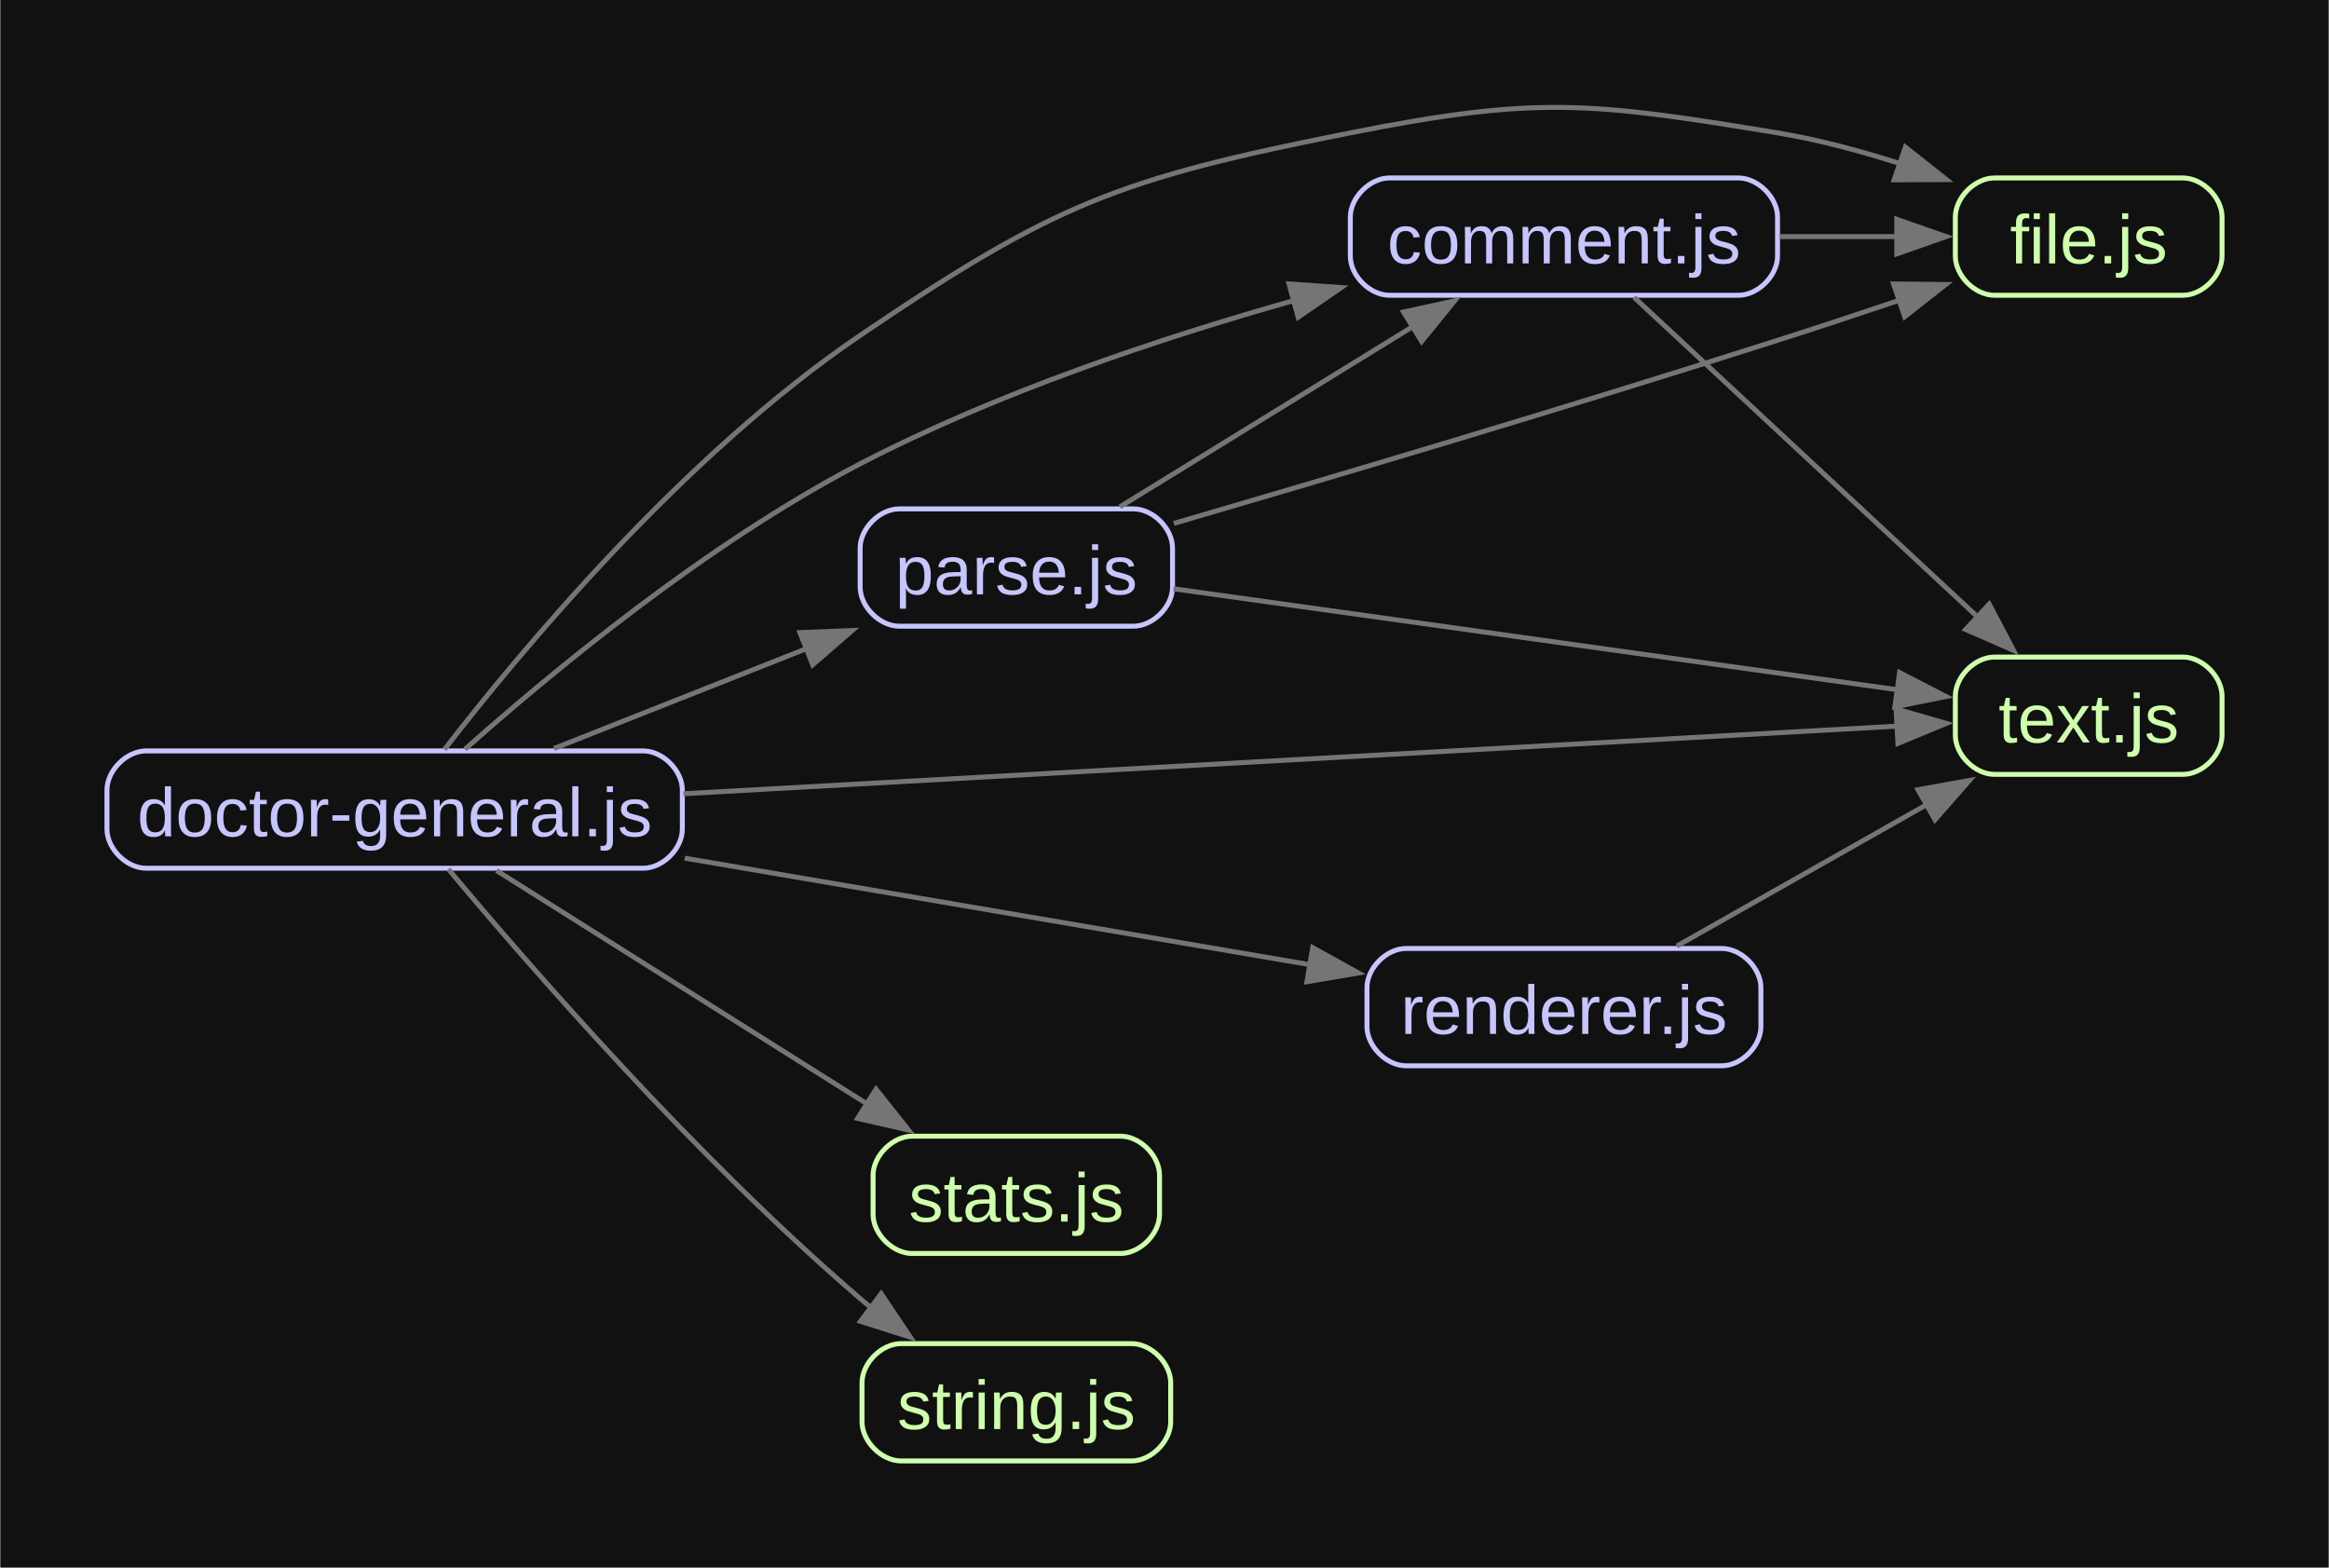
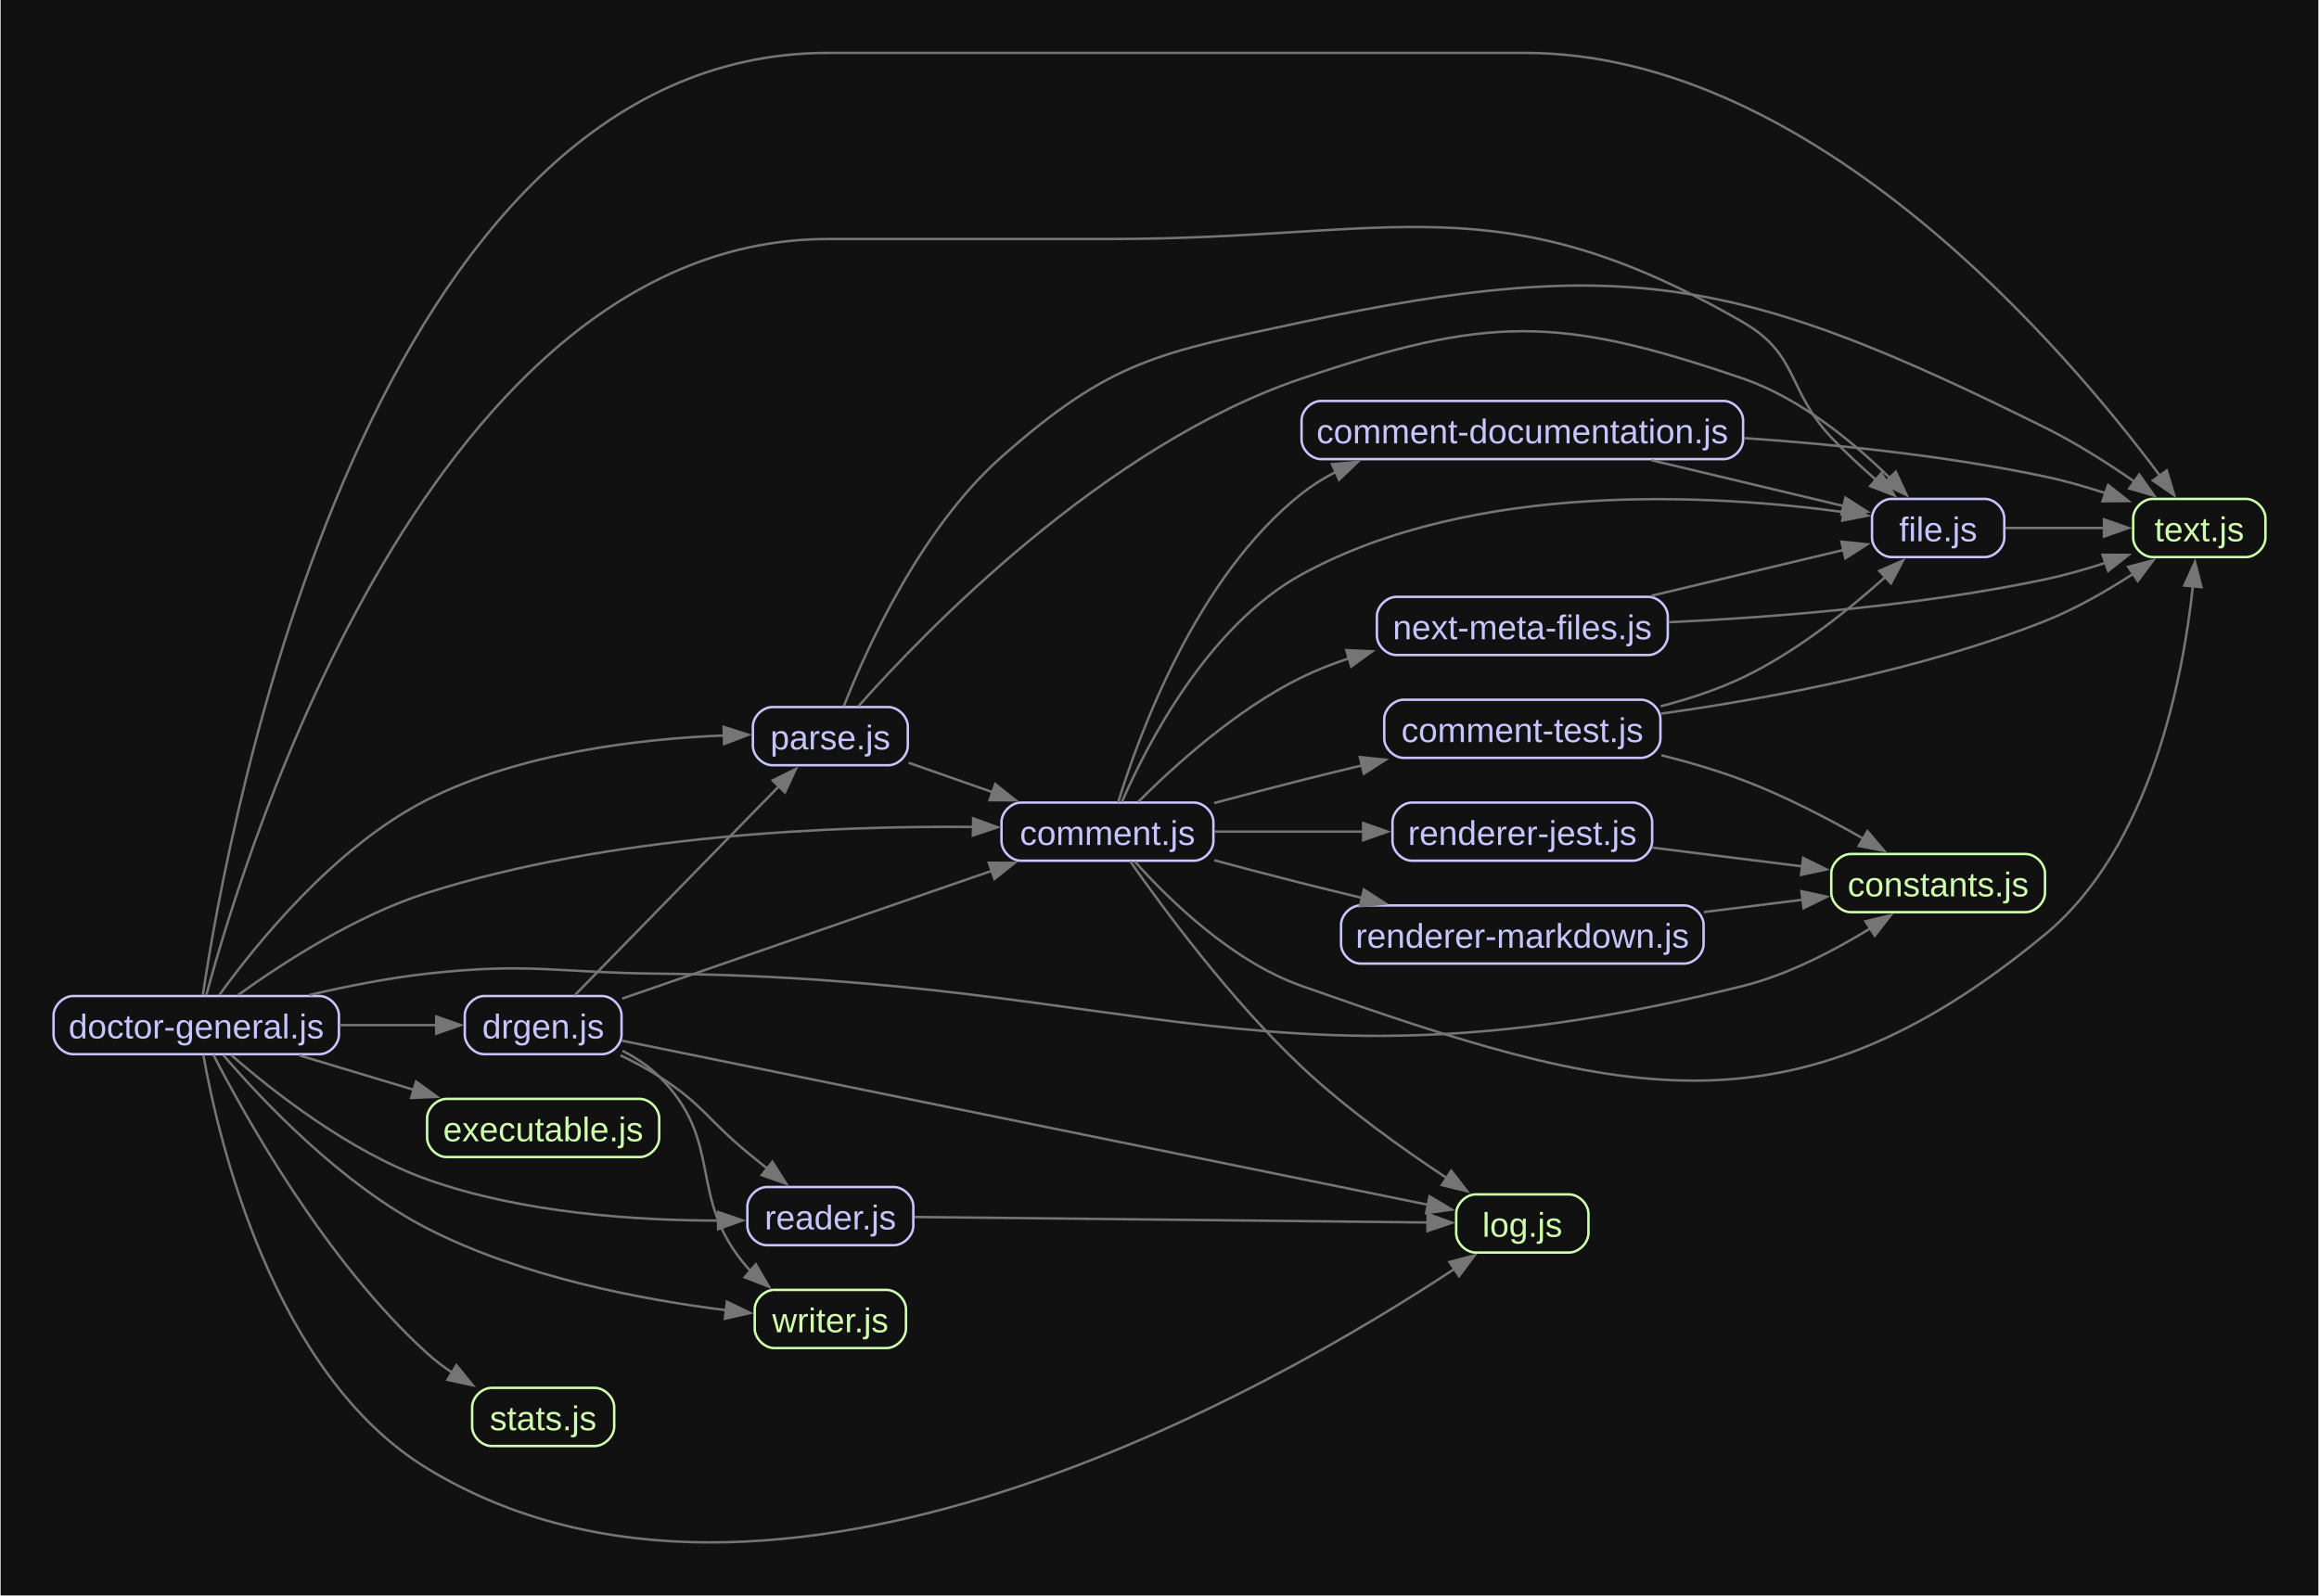
- <svg xmlns="http://www.w3.org/2000/svg" width="471pt" height="317pt" viewBox="0.00 0.00 471.45 317.38">
-   <g id="graph0" class="graph" transform="scale(1 1) rotate(0) translate(21.6 295.78)">
-     <polygon fill="#111111" stroke="none" points="-21.6,21.6 -21.6,-295.78 449.85,-295.78 449.85,21.6 -21.6,21.6" />
+ <svg xmlns="http://www.w3.org/2000/svg" width="946pt" height="651pt" viewBox="0.00 0.00 946.20 651.50">
+   <g id="graph0" class="graph" transform="scale(1 1) rotate(0) translate(21.6 629.9)">
+     <polygon fill="#111111" stroke="none" points="-21.6,21.6 -21.6,-629.9 924.6,-629.9 924.6,21.6 -21.6,21.6" />
    <g id="node1" class="node">
-       <path fill="none" stroke="#c6c5fe" d="M330.33,-259.75C330.33,-259.75 259.67,-259.75 259.67,-259.75 255.71,-259.75 251.75,-255.79 251.75,-251.83 251.75,-251.83 251.75,-243.92 251.75,-243.92 251.75,-239.96 255.71,-236 259.67,-236 259.67,-236 330.33,-236 330.33,-236 334.29,-236 338.25,-239.96 338.25,-243.92 338.25,-243.92 338.25,-251.83 338.25,-251.83 338.25,-255.79 334.29,-259.75 330.33,-259.75" />
-       <text text-anchor="middle" x="295" y="-242.45" font-family="Arial" font-size="14.00" fill="#c6c5fe">comment.js</text>
+       <path fill="none" stroke="#c6c5fe" d="M681.83,-466.17C681.83,-466.17 517.42,-466.17 517.42,-466.17 513.46,-466.17 509.5,-462.21 509.5,-458.26 509.5,-458.26 509.5,-450.34 509.5,-450.34 509.5,-446.38 513.46,-442.42 517.42,-442.42 517.42,-442.42 681.83,-442.42 681.83,-442.42 685.79,-442.42 689.75,-446.38 689.75,-450.34 689.75,-450.34 689.75,-458.26 689.75,-458.26 689.75,-462.21 685.79,-466.17 681.83,-466.17" />
+       <text text-anchor="middle" x="599.62" y="-448.87" font-family="Arial" font-size="14.00" fill="#c6c5fe">comment-documentation.js</text>
    </g>
    <g id="node2" class="node">
-       <path fill="none" stroke="#cfffac" d="M420.33,-259.75C420.33,-259.75 382.17,-259.75 382.17,-259.75 378.21,-259.75 374.25,-255.79 374.25,-251.83 374.25,-251.83 374.25,-243.92 374.25,-243.92 374.25,-239.96 378.21,-236 382.17,-236 382.17,-236 420.33,-236 420.33,-236 424.29,-236 428.25,-239.96 428.25,-243.92 428.25,-243.92 428.25,-251.83 428.25,-251.83 428.25,-255.79 424.29,-259.75 420.33,-259.75" />
-       <text text-anchor="middle" x="401.25" y="-242.45" font-family="Arial" font-size="14.00" fill="#cfffac">file.js</text>
+       <path fill="none" stroke="#c6c5fe" d="M788.46,-426.17C788.46,-426.17 750.29,-426.17 750.29,-426.17 746.33,-426.17 742.38,-422.21 742.38,-418.26 742.38,-418.26 742.38,-410.34 742.38,-410.34 742.38,-406.38 746.33,-402.42 750.29,-402.42 750.29,-402.42 788.46,-402.42 788.46,-402.42 792.42,-402.42 796.38,-406.38 796.38,-410.34 796.38,-410.34 796.38,-418.26 796.38,-418.26 796.38,-422.21 792.42,-426.17 788.46,-426.17" />
+       <text text-anchor="middle" x="769.38" y="-408.87" font-family="Arial" font-size="14.00" fill="#c6c5fe">file.js</text>
    </g>
    <g id="edge1" class="edge">
-       <path fill="none" stroke="#757575" d="M338.7,-247.88C346.62,-247.88 354.84,-247.88 362.59,-247.88" />
-       <polygon fill="#757575" stroke="#757575" points="362.39,-251.38 372.39,-247.88 362.39,-244.38 362.39,-251.38" />
+       <path fill="none" stroke="#757575" d="M652.32,-441.97C677.69,-435.92 707.68,-428.77 730.82,-423.25" />
+       <polygon fill="#757575" stroke="#757575" points="731.52,-426.68 740.44,-420.96 729.9,-419.88 731.52,-426.68" />
    </g>
    <g id="node3" class="node">
-       <path fill="none" stroke="#cfffac" d="M420.33,-162.75C420.33,-162.75 382.17,-162.75 382.17,-162.75 378.21,-162.75 374.25,-158.79 374.25,-154.83 374.25,-154.83 374.25,-146.92 374.25,-146.92 374.25,-142.96 378.21,-139 382.17,-139 382.17,-139 420.33,-139 420.33,-139 424.29,-139 428.25,-142.96 428.25,-146.92 428.25,-146.92 428.25,-154.83 428.25,-154.83 428.25,-158.79 424.29,-162.75 420.33,-162.75" />
-       <text text-anchor="middle" x="401.25" y="-145.45" font-family="Arial" font-size="14.00" fill="#cfffac">text.js</text>
+       <path fill="none" stroke="#cfffac" d="M895.08,-426.17C895.08,-426.17 856.92,-426.17 856.92,-426.17 852.96,-426.17 849,-422.21 849,-418.26 849,-418.26 849,-410.34 849,-410.34 849,-406.38 852.96,-402.42 856.92,-402.42 856.92,-402.42 895.08,-402.42 895.08,-402.42 899.04,-402.42 903,-406.38 903,-410.34 903,-410.34 903,-418.26 903,-418.26 903,-422.21 899.04,-426.17 895.08,-426.17" />
+       <text text-anchor="middle" x="876" y="-408.87" font-family="Arial" font-size="14.00" fill="#cfffac">text.js</text>
    </g>
    <g id="edge2" class="edge">
-       <path fill="none" stroke="#757575" d="M309.2,-235.59C326.75,-219.26 357.97,-190.22 378.89,-170.75" />
-       <polygon fill="#757575" stroke="#757575" points="381.11,-173.47 386.05,-164.09 376.34,-168.34 381.11,-173.47" />
+       <path fill="none" stroke="#757575" d="M690.19,-451.01C728.34,-448.39 773.16,-443.7 813,-435.3 821.18,-433.57 829.78,-431.1 837.88,-428.46" />
+       <polygon fill="#757575" stroke="#757575" points="838.78,-431.86 847.1,-425.3 836.51,-425.23 838.78,-431.86" />
+     </g>
+     <g id="edge30" class="edge">
+       <path fill="none" stroke="#757575" d="M796.78,-414.3C809.04,-414.3 823.85,-414.3 837.27,-414.3" />
+       <polygon fill="#757575" stroke="#757575" points="837.09,-417.8 847.09,-414.3 837.09,-410.8 837.09,-417.8" />
    </g>
    <g id="node4" class="node">
-       <path fill="none" stroke="#c6c5fe" d="M108.58,-143.75C108.58,-143.75 7.92,-143.75 7.92,-143.75 3.96,-143.75 0,-139.79 0,-135.83 0,-135.83 0,-127.92 0,-127.92 0,-123.96 3.96,-120 7.92,-120 7.92,-120 108.58,-120 108.58,-120 112.54,-120 116.5,-123.96 116.5,-127.92 116.5,-127.92 116.5,-135.83 116.5,-135.83 116.5,-139.79 112.54,-143.75 108.58,-143.75" />
-       <text text-anchor="middle" x="58.25" y="-126.45" font-family="Arial" font-size="14.00" fill="#c6c5fe">doctor-general.js</text>
+       <path fill="none" stroke="#c6c5fe" d="M648.08,-344.17C648.08,-344.17 551.17,-344.17 551.17,-344.17 547.21,-344.17 543.25,-340.21 543.25,-336.26 543.25,-336.26 543.25,-328.34 543.25,-328.34 543.25,-324.38 547.21,-320.42 551.17,-320.42 551.17,-320.42 648.08,-320.42 648.08,-320.42 652.04,-320.42 656,-324.38 656,-328.34 656,-328.34 656,-336.26 656,-336.26 656,-340.21 652.04,-344.17 648.08,-344.17" />
+       <text text-anchor="middle" x="599.62" y="-326.87" font-family="Arial" font-size="14.00" fill="#c6c5fe">comment-test.js</text>
+     </g>
+     <g id="edge4" class="edge">
+       <path fill="none" stroke="#757575" d="M656.09,-341.48C667.53,-344.44 679.28,-348.3 689.75,-353.3 711.44,-363.66 732.78,-380.77 747.74,-394.24" />
+       <polygon fill="#757575" stroke="#757575" points="745.35,-396.8 755.06,-401.04 750.11,-391.67 745.35,-396.8" />
+     </g>
+     <g id="edge5" class="edge">
+       <path fill="none" stroke="#757575" d="M656.25,-338.48C700,-344.59 761.89,-356.06 813,-376.3 825.45,-381.23 838.23,-388.6 848.93,-395.54" />
+       <polygon fill="#757575" stroke="#757575" points="846.97,-398.44 857.21,-401.12 850.88,-392.63 846.97,-398.44" />
+     </g>
+     <g id="node5" class="node">
+       <path fill="none" stroke="#cfffac" d="M805.08,-281.17C805.08,-281.17 733.67,-281.17 733.67,-281.17 729.71,-281.17 725.75,-277.21 725.75,-273.26 725.75,-273.26 725.75,-265.34 725.75,-265.34 725.75,-261.38 729.71,-257.42 733.67,-257.42 733.67,-257.42 805.08,-257.42 805.08,-257.42 809.04,-257.42 813,-261.38 813,-265.34 813,-265.34 813,-273.26 813,-273.26 813,-277.21 809.04,-281.17 805.08,-281.17" />
+       <text text-anchor="middle" x="769.38" y="-263.87" font-family="Arial" font-size="14.00" fill="#cfffac">constants.js</text>
    </g>
    <g id="edge3" class="edge">
-       <path fill="none" stroke="#757575" d="M72.5,-144.09C89.76,-159.44 121.42,-185.73 152.5,-201.88 180.2,-216.27 213.28,-227.32 240.49,-234.98" />
-       <polygon fill="#757575" stroke="#757575" points="239.34,-238.3 249.91,-237.56 241.19,-231.55 239.34,-238.3" />
-     </g>
-     <g id="edge4" class="edge">
-       <path fill="none" stroke="#757575" d="M68.33,-144.04C83.71,-163.93 116.73,-203.62 152.5,-227.88 192,-254.66 204.94,-259.59 251.75,-268.88 289.46,-276.36 300.32,-275.12 338.25,-268.88 346.5,-267.52 355.13,-265.2 363.23,-262.6" />
-       <polygon fill="#757575" stroke="#757575" points="364.14,-265.99 372.45,-259.42 361.86,-259.37 364.14,-265.99" />
+       <path fill="none" stroke="#757575" d="M656.44,-321.49C667.63,-318.68 679.19,-315.28 689.75,-311.3 706.64,-304.92 724.47,-295.63 738.87,-287.41" />
+       <polygon fill="#757575" stroke="#757575" points="740.52,-290.5 747.38,-282.43 736.98,-284.46 740.52,-290.5" />
+     </g>
+     <g id="node6" class="node">
+       <path fill="none" stroke="#c6c5fe" d="M465.58,-302.17C465.58,-302.17 394.92,-302.17 394.92,-302.17 390.96,-302.17 387,-298.21 387,-294.26 387,-294.26 387,-286.34 387,-286.34 387,-282.38 390.96,-278.42 394.92,-278.42 394.92,-278.42 465.58,-278.42 465.58,-278.42 469.54,-278.42 473.5,-282.38 473.5,-286.34 473.5,-286.34 473.5,-294.26 473.5,-294.26 473.5,-298.21 469.54,-302.17 465.58,-302.17" />
+       <text text-anchor="middle" x="430.25" y="-284.87" font-family="Arial" font-size="14.00" fill="#c6c5fe">comment.js</text>
+     </g>
+     <g id="edge6" class="edge">
+       <path fill="none" stroke="#757575" d="M434.64,-302.31C442.84,-329.12 466.3,-394.12 509.5,-428.3 513.78,-431.68 518.48,-434.63 523.43,-437.19" />
+       <polygon fill="#757575" stroke="#757575" points="521.92,-440.35 532.47,-441.3 524.81,-433.98 521.92,-440.35" />
+     </g>
+     <g id="edge8" class="edge">
+       <path fill="none" stroke="#757575" d="M436.15,-302.41C446.09,-325.23 471.03,-374.19 509.5,-395.3 580.02,-433.99 678.06,-427.96 730.95,-420.77" />
+       <polygon fill="#757575" stroke="#757575" points="731.26,-424.26 740.65,-419.35 730.25,-417.33 731.26,-424.26" />
+     </g>
+     <g id="edge13" class="edge">
+       <path fill="none" stroke="#757575" d="M441.38,-278.15C455.02,-262.87 480.88,-237.39 509.5,-227.3 637.02,-182.34 708.81,-162.12 813,-248.3 856.47,-284.25 869.48,-353.88 873.36,-390.48" />
+       <polygon fill="#757575" stroke="#757575" points="869.87,-390.79 874.25,-400.44 876.84,-390.16 869.87,-390.79" />
+     </g>
+     <g id="edge7" class="edge">
+       <path fill="none" stroke="#757575" d="M473.83,-301.98C485.38,-305.08 497.91,-308.38 509.5,-311.3 517.54,-313.32 526,-315.39 534.38,-317.41" />
+       <polygon fill="#757575" stroke="#757575" points="533.29,-320.75 543.83,-319.67 534.92,-313.94 533.29,-320.75" />
+     </g>
+     <g id="node7" class="node">
+       <path fill="none" stroke="#cfffac" d="M618.71,-142.17C618.71,-142.17 580.54,-142.17 580.54,-142.17 576.58,-142.17 572.62,-138.21 572.62,-134.26 572.62,-134.26 572.62,-126.34 572.62,-126.34 572.62,-122.38 576.58,-118.42 580.54,-118.42 580.54,-118.42 618.71,-118.42 618.71,-118.42 622.67,-118.42 626.62,-122.38 626.62,-126.34 626.62,-126.34 626.62,-134.26 626.62,-134.26 626.62,-138.21 622.67,-142.17 618.71,-142.17" />
+       <text text-anchor="middle" x="599.62" y="-124.87" font-family="Arial" font-size="14.00" fill="#cfffac">log.js</text>
    </g>
    <g id="edge9" class="edge">
-       <path fill="none" stroke="#757575" d="M116.71,-135.08C186.68,-138.97 302.86,-145.45 362.45,-148.77" />
-       <polygon fill="#757575" stroke="#757575" points="362.24,-152.26 372.42,-149.32 362.63,-145.27 362.24,-152.26" />
-     </g>
-     <g id="node5" class="node">
-       <path fill="none" stroke="#c6c5fe" d="M207.83,-192.75C207.83,-192.75 160.42,-192.75 160.42,-192.75 156.46,-192.75 152.5,-188.79 152.5,-184.83 152.5,-184.83 152.5,-176.92 152.5,-176.92 152.5,-172.96 156.46,-169 160.42,-169 160.42,-169 207.83,-169 207.83,-169 211.79,-169 215.75,-172.96 215.75,-176.92 215.75,-176.92 215.75,-184.83 215.75,-184.83 215.75,-188.79 211.79,-192.75 207.83,-192.75" />
-       <text text-anchor="middle" x="184.12" y="-175.45" font-family="Arial" font-size="14.00" fill="#c6c5fe">parse.js</text>
-     </g>
-     <g id="edge5" class="edge">
-       <path fill="none" stroke="#757575" d="M90.51,-144.24C106.03,-150.38 124.99,-157.88 141.71,-164.49" />
-       <polygon fill="#757575" stroke="#757575" points="140.31,-167.7 150.9,-168.13 142.89,-161.19 140.31,-167.7" />
-     </g>
-     <g id="node6" class="node">
-       <path fill="none" stroke="#c6c5fe" d="M326.96,-103.75C326.96,-103.75 263.04,-103.75 263.04,-103.75 259.08,-103.75 255.12,-99.79 255.12,-95.83 255.12,-95.83 255.12,-87.92 255.12,-87.92 255.12,-83.96 259.08,-80 263.04,-80 263.04,-80 326.96,-80 326.96,-80 330.92,-80 334.88,-83.96 334.88,-87.92 334.88,-87.92 334.88,-95.83 334.88,-95.83 334.88,-99.79 330.92,-103.75 326.96,-103.75" />
-       <text text-anchor="middle" x="295" y="-86.45" font-family="Arial" font-size="14.00" fill="#c6c5fe">renderer.js</text>
-     </g>
-     <g id="edge6" class="edge">
-       <path fill="none" stroke="#757575" d="M116.98,-122.04C155.85,-115.41 206.62,-106.76 243.82,-100.43" />
-       <polygon fill="#757575" stroke="#757575" points="244.13,-103.92 253.4,-98.79 242.96,-97.02 244.13,-103.92" />
-     </g>
-     <g id="node7" class="node">
-       <path fill="none" stroke="#cfffac" d="M205.21,-65.75C205.21,-65.75 163.04,-65.75 163.04,-65.75 159.08,-65.75 155.12,-61.79 155.12,-57.83 155.12,-57.83 155.12,-49.92 155.12,-49.92 155.12,-45.96 159.08,-42 163.04,-42 163.04,-42 205.21,-42 205.21,-42 209.17,-42 213.12,-45.96 213.12,-49.92 213.12,-49.92 213.12,-57.83 213.12,-57.83 213.12,-61.79 209.17,-65.75 205.21,-65.75" />
-       <text text-anchor="middle" x="184.12" y="-48.45" font-family="Arial" font-size="14.00" fill="#cfffac">stats.js</text>
-     </g>
-     <g id="edge7" class="edge">
-       <path fill="none" stroke="#757575" d="M78.88,-119.52C99.08,-106.79 130.8,-86.83 153.94,-72.25" />
-       <polygon fill="#757575" stroke="#757575" points="155.71,-75.27 162.31,-66.98 151.98,-69.35 155.71,-75.27" />
+       <path fill="none" stroke="#757575" d="M439.5,-278.22C452.87,-259.14 480.68,-221.41 509.5,-194.3 527.76,-177.12 550.81,-160.69 568.89,-148.77" />
+       <polygon fill="#757575" stroke="#757575" points="570.59,-151.84 577.09,-143.47 566.79,-145.96 570.59,-151.84" />
    </g>
    <g id="node8" class="node">
-       <path fill="none" stroke="#cfffac" d="M207.46,-23.75C207.46,-23.75 160.79,-23.75 160.79,-23.75 156.83,-23.75 152.88,-19.79 152.88,-15.83 152.88,-15.83 152.88,-7.92 152.88,-7.92 152.88,-3.96 156.83,0 160.79,0 160.79,0 207.46,0 207.46,0 211.42,0 215.38,-3.96 215.38,-7.92 215.38,-7.92 215.38,-15.83 215.38,-15.83 215.38,-19.79 211.42,-23.75 207.46,-23.75" />
-       <text text-anchor="middle" x="184.12" y="-6.45" font-family="Arial" font-size="14.00" fill="#cfffac">string.js</text>
-     </g>
-     <g id="edge8" class="edge">
-       <path fill="none" stroke="#757575" d="M69.13,-119.81C85.4,-100.34 119.32,-61.29 152.5,-32.88 153.27,-32.21 154.06,-31.56 154.87,-30.9" />
-       <polygon fill="#757575" stroke="#757575" points="156.76,-33.86 162.66,-25.06 152.56,-28.26 156.76,-33.86" />
+       <path fill="none" stroke="#c6c5fe" d="M651.08,-386.17C651.08,-386.17 548.17,-386.17 548.17,-386.17 544.21,-386.17 540.25,-382.21 540.25,-378.26 540.25,-378.26 540.25,-370.34 540.25,-370.34 540.25,-366.38 544.21,-362.42 548.17,-362.42 548.17,-362.42 651.08,-362.42 651.08,-362.42 655.04,-362.42 659,-366.38 659,-370.34 659,-370.34 659,-378.26 659,-378.26 659,-382.21 655.04,-386.17 651.08,-386.17" />
+       <text text-anchor="middle" x="599.62" y="-368.87" font-family="Arial" font-size="14.00" fill="#c6c5fe">next-meta-files.js</text>
    </g>
    <g id="edge10" class="edge">
-       <path fill="none" stroke="#757575" d="M205.09,-193.16C221.75,-203.41 245.71,-218.16 264.56,-229.76" />
-       <polygon fill="#757575" stroke="#757575" points="262.52,-232.61 272.87,-234.87 266.19,-226.65 262.52,-232.61" />
+       <path fill="none" stroke="#757575" d="M442.79,-302.44C457.1,-316.77 482.86,-340.28 509.5,-353.3 515.69,-356.32 522.33,-358.92 529.1,-361.16" />
+       <polygon fill="#757575" stroke="#757575" points="527.76,-364.41 538.34,-363.94 529.78,-357.71 527.76,-364.41" />
+     </g>
+     <g id="node9" class="node">
+       <path fill="none" stroke="#c6c5fe" d="M644.71,-302.17C644.71,-302.17 554.54,-302.17 554.54,-302.17 550.58,-302.17 546.62,-298.21 546.62,-294.26 546.62,-294.26 546.62,-286.34 546.62,-286.34 546.62,-282.38 550.58,-278.42 554.54,-278.42 554.54,-278.42 644.71,-278.42 644.71,-278.42 648.67,-278.42 652.62,-282.38 652.62,-286.34 652.62,-286.34 652.62,-294.26 652.62,-294.26 652.62,-298.21 648.67,-302.17 644.71,-302.17" />
+       <text text-anchor="middle" x="599.62" y="-284.87" font-family="Arial" font-size="14.00" fill="#c6c5fe">renderer-jest.js</text>
    </g>
    <g id="edge11" class="edge">
-       <path fill="none" stroke="#757575" d="M216.02,-189.81C247.01,-198.86 296.08,-213.4 338.25,-226.88 346.29,-229.44 354.88,-232.29 363.03,-235.03" />
-       <polygon fill="#757575" stroke="#757575" points="361.74,-238.29 372.33,-238.19 363.99,-231.66 361.74,-238.29" />
+       <path fill="none" stroke="#757575" d="M473.92,-290.3C492.38,-290.3 514.39,-290.3 534.73,-290.3" />
+       <polygon fill="#757575" stroke="#757575" points="534.65,-293.8 544.65,-290.3 534.65,-286.8 534.65,-293.8" />
+     </g>
+     <g id="node10" class="node">
+       <path fill="none" stroke="#c6c5fe" d="M665.71,-260.17C665.71,-260.17 533.54,-260.17 533.54,-260.17 529.58,-260.17 525.62,-256.21 525.62,-252.26 525.62,-252.26 525.62,-244.34 525.62,-244.34 525.62,-240.38 529.58,-236.42 533.54,-236.42 533.54,-236.42 665.71,-236.42 665.71,-236.42 669.67,-236.42 673.62,-240.38 673.62,-244.34 673.62,-244.34 673.62,-252.26 673.62,-252.26 673.62,-256.21 669.67,-260.17 665.71,-260.17" />
+       <text text-anchor="middle" x="599.62" y="-242.87" font-family="Arial" font-size="14.00" fill="#c6c5fe">renderer-markdown.js</text>
    </g>
    <g id="edge12" class="edge">
-       <path fill="none" stroke="#757575" d="M215.95,-176.58C254.63,-171.18 320.93,-161.94 362.58,-156.13" />
-       <polygon fill="#757575" stroke="#757575" points="362.96,-159.61 372.38,-154.76 362,-152.68 362.96,-159.61" />
-     </g>
-     <g id="edge13" class="edge">
-       <path fill="none" stroke="#757575" d="M317.85,-104.24C332.59,-112.58 352.26,-123.72 368.69,-133.01" />
-       <polygon fill="#757575" stroke="#757575" points="366.68,-135.9 377.11,-137.78 370.13,-129.81 366.68,-135.9" />
+       <path fill="none" stroke="#757575" d="M473.83,-278.62C485.38,-275.52 497.91,-272.22 509.5,-269.3 517.54,-267.27 526,-265.2 534.38,-263.19" />
+       <polygon fill="#757575" stroke="#757575" points="534.92,-266.66 543.83,-260.93 533.29,-259.85 534.92,-266.66" />
+     </g>
+     <g id="edge31" class="edge">
+       <path fill="none" stroke="#757575" d="M652.32,-386.63C677.69,-392.67 707.68,-399.83 730.82,-405.34" />
+       <polygon fill="#757575" stroke="#757575" points="729.9,-408.72 740.44,-407.64 731.52,-401.91 729.9,-408.72" />
+     </g>
+     <g id="edge32" class="edge">
+       <path fill="none" stroke="#757575" d="M659.32,-375.81C702.27,-377.82 761.75,-382.49 813,-393.3 821.18,-395.02 829.78,-397.49 837.88,-400.13" />
+       <polygon fill="#757575" stroke="#757575" points="836.51,-403.36 847.1,-403.3 838.78,-396.74 836.51,-403.36" />
+     </g>
+     <g id="edge37" class="edge">
+       <path fill="none" stroke="#757575" d="M652.78,-283.77C672.24,-281.33 694.37,-278.56 714.02,-276.1" />
+       <polygon fill="#757575" stroke="#757575" points="714.27,-279.6 723.76,-274.88 713.4,-272.65 714.27,-279.6" />
+     </g>
+     <g id="edge38" class="edge">
+       <path fill="none" stroke="#757575" d="M673.71,-257.45C687.37,-259.16 701.42,-260.92 714.37,-262.54" />
+       <polygon fill="#757575" stroke="#757575" points="713.57,-265.97 723.93,-263.73 714.44,-259.02 713.57,-265.97" />
+     </g>
+     <g id="node11" class="node">
+       <path fill="none" stroke="#c6c5fe" d="M108.58,-223.17C108.58,-223.17 7.92,-223.17 7.92,-223.17 3.96,-223.17 0,-219.21 0,-215.26 0,-215.26 0,-207.34 0,-207.34 0,-203.38 3.96,-199.42 7.92,-199.42 7.92,-199.42 108.58,-199.42 108.58,-199.42 112.54,-199.42 116.5,-203.38 116.5,-207.34 116.5,-207.34 116.5,-215.26 116.5,-215.26 116.5,-219.21 112.54,-223.17 108.58,-223.17" />
+       <text text-anchor="middle" x="58.25" y="-205.87" font-family="Arial" font-size="14.00" fill="#c6c5fe">doctor-general.js</text>
+     </g>
+     <g id="edge18" class="edge">
+       <path fill="none" stroke="#757575" d="M62.36,-223.49C78.12,-282.12 154.81,-532.3 316.12,-532.3 316.12,-532.3 316.12,-532.3 431.25,-532.3 547.13,-532.3 589.42,-556.27 689.75,-498.3 712.53,-485.13 707.72,-470.46 725.75,-451.3 731.34,-445.35 737.81,-439.36 743.99,-433.97" />
+       <polygon fill="#757575" stroke="#757575" points="746.17,-436.71 751.55,-427.58 741.65,-431.37 746.17,-436.71" />
+     </g>
+     <g id="edge23" class="edge">
+       <path fill="none" stroke="#757575" d="M60.95,-223.61C70.92,-290.62 128.13,-608.3 316.12,-608.3 316.12,-608.3 316.12,-608.3 600.62,-608.3 719.31,-608.3 822.63,-485.78 860.06,-435.48" />
+       <polygon fill="#757575" stroke="#757575" points="862.7,-437.8 865.76,-427.66 857.04,-433.68 862.7,-437.8" />
+     </g>
+     <g id="edge15" class="edge">
+       <path fill="none" stroke="#757575" d="M104.44,-223.59C119.6,-227.14 136.67,-230.54 152.5,-232.3 194.35,-236.95 205.14,-232.7 247.25,-232.3 443.92,-230.42 498.96,-179.53 689.75,-227.3 708.29,-231.94 727.24,-241.88 741.89,-250.92" />
+       <polygon fill="#757575" stroke="#757575" points="739.71,-253.68 750.01,-256.15 743.5,-247.79 739.71,-253.68" />
+     </g>
+     <g id="edge14" class="edge">
+       <path fill="none" stroke="#757575" d="M75.39,-223.61C93.21,-236.46 123.26,-256.01 152.5,-265.3 227.35,-289.07 318.91,-292.72 375.66,-292.22" />
+       <polygon fill="#757575" stroke="#757575" points="375.42,-295.73 385.37,-292.09 375.32,-288.73 375.42,-295.73" />
+     </g>
+     <g id="edge19" class="edge">
+       <path fill="none" stroke="#757575" d="M61.15,-199.12C67.19,-165.06 89.42,-68.76 152.5,-30.3 293.28,55.54 499.34,-63.77 572.04,-111.82" />
+       <polygon fill="#757575" stroke="#757575" points="569.88,-114.58 580.13,-117.25 573.78,-108.77 569.88,-114.58" />
+     </g>
+     <g id="node12" class="node">
+       <path fill="none" stroke="#c6c5fe" d="M223.96,-223.17C223.96,-223.17 175.79,-223.17 175.79,-223.17 171.83,-223.17 167.88,-219.21 167.88,-215.26 167.88,-215.26 167.88,-207.34 167.88,-207.34 167.88,-203.38 171.83,-199.42 175.79,-199.42 175.79,-199.42 223.96,-199.42 223.96,-199.42 227.92,-199.42 231.88,-203.38 231.88,-207.34 231.88,-207.34 231.88,-215.26 231.88,-215.26 231.88,-219.21 227.92,-223.17 223.96,-223.17" />
+       <text text-anchor="middle" x="199.88" y="-205.87" font-family="Arial" font-size="14.00" fill="#c6c5fe">drgen.js</text>
+     </g>
+     <g id="edge16" class="edge">
+       <path fill="none" stroke="#757575" d="M116.85,-211.3C130.05,-211.3 143.86,-211.3 156.3,-211.3" />
+       <polygon fill="#757575" stroke="#757575" points="156.23,-214.8 166.23,-211.3 156.23,-207.8 156.23,-214.8" />
+     </g>
+     <g id="node13" class="node">
+       <path fill="none" stroke="#cfffac" d="M239.33,-181.17C239.33,-181.17 160.42,-181.17 160.42,-181.17 156.46,-181.17 152.5,-177.21 152.5,-173.26 152.5,-173.26 152.5,-165.34 152.5,-165.34 152.5,-161.38 156.46,-157.42 160.42,-157.42 160.42,-157.42 239.33,-157.42 239.33,-157.42 243.29,-157.42 247.25,-161.38 247.25,-165.34 247.25,-165.34 247.25,-173.26 247.25,-173.26 247.25,-177.21 243.29,-181.17 239.33,-181.17" />
+       <text text-anchor="middle" x="199.88" y="-163.87" font-family="Arial" font-size="14.00" fill="#cfffac">executable.js</text>
+     </g>
+     <g id="edge17" class="edge">
+       <path fill="none" stroke="#757575" d="M100.39,-198.92C115.02,-194.52 131.68,-189.51 147.08,-184.88" />
+       <polygon fill="#757575" stroke="#757575" points="148.01,-188.25 156.58,-182.02 146,-181.55 148.01,-188.25" />
+     </g>
+     <g id="node14" class="node">
+       <path fill="none" stroke="#c6c5fe" d="M340.83,-341.17C340.83,-341.17 293.42,-341.17 293.42,-341.17 289.46,-341.17 285.5,-337.21 285.5,-333.26 285.5,-333.26 285.5,-325.34 285.5,-325.34 285.5,-321.38 289.46,-317.42 293.42,-317.42 293.42,-317.42 340.83,-317.42 340.83,-317.42 344.79,-317.42 348.75,-321.38 348.75,-325.34 348.75,-325.34 348.75,-333.26 348.75,-333.26 348.75,-337.21 344.79,-341.17 340.83,-341.17" />
+       <text text-anchor="middle" x="317.12" y="-323.87" font-family="Arial" font-size="14.00" fill="#c6c5fe">parse.js</text>
+     </g>
+     <g id="edge20" class="edge">
+       <path fill="none" stroke="#757575" d="M67.65,-223.56C82.28,-243.86 114.55,-284.11 152.5,-303.3 190.67,-322.6 239.7,-328.25 274.1,-329.6" />
+       <polygon fill="#757575" stroke="#757575" points="273.56,-333.08 283.65,-329.86 273.75,-326.08 273.56,-333.08" />
+     </g>
+     <g id="node15" class="node">
+       <path fill="none" stroke="#c6c5fe" d="M343.08,-145.17C343.08,-145.17 291.17,-145.17 291.17,-145.17 287.21,-145.17 283.25,-141.21 283.25,-137.26 283.25,-137.26 283.25,-129.34 283.25,-129.34 283.25,-125.38 287.21,-121.42 291.17,-121.42 291.17,-121.42 343.08,-121.42 343.08,-121.42 347.04,-121.42 351,-125.38 351,-129.34 351,-129.34 351,-137.26 351,-137.26 351,-141.21 347.04,-145.17 343.08,-145.17" />
+       <text text-anchor="middle" x="317.12" y="-127.87" font-family="Arial" font-size="14.00" fill="#c6c5fe">reader.js</text>
+     </g>
+     <g id="edge21" class="edge">
+       <path fill="none" stroke="#757575" d="M72.56,-199.05C89.64,-184.15 120.85,-159.59 152.5,-148.3 191.07,-134.53 237.85,-131.49 271.49,-131.47" />
+       <polygon fill="#757575" stroke="#757575" points="271.26,-134.97 281.29,-131.56 271.32,-127.97 271.26,-134.97" />
+     </g>
+     <g id="node16" class="node">
+       <path fill="none" stroke="#cfffac" d="M220.96,-63.17C220.96,-63.17 178.79,-63.17 178.79,-63.17 174.83,-63.17 170.88,-59.21 170.88,-55.26 170.88,-55.26 170.88,-47.34 170.88,-47.34 170.88,-43.38 174.83,-39.42 178.79,-39.42 178.79,-39.42 220.96,-39.42 220.96,-39.42 224.92,-39.42 228.88,-43.38 228.88,-47.34 228.88,-47.34 228.88,-55.26 228.88,-55.26 228.88,-59.21 224.92,-63.17 220.96,-63.17" />
+       <text text-anchor="middle" x="199.88" y="-45.87" font-family="Arial" font-size="14.00" fill="#cfffac">stats.js</text>
+     </g>
+     <g id="edge22" class="edge">
+       <path fill="none" stroke="#757575" d="M65.24,-199.21C78.22,-173.94 111.15,-114.82 152.5,-77.3 155.62,-74.46 159.11,-71.81 162.73,-69.37" />
+       <polygon fill="#757575" stroke="#757575" points="164.47,-72.41 171.17,-64.2 160.81,-66.44 164.47,-72.41" />
+     </g>
+     <g id="node17" class="node">
+       <path fill="none" stroke="#cfffac" d="M340.08,-103.17C340.08,-103.17 294.17,-103.17 294.17,-103.17 290.21,-103.17 286.25,-99.21 286.25,-95.26 286.25,-95.26 286.25,-87.34 286.25,-87.34 286.25,-83.38 290.21,-79.42 294.17,-79.42 294.17,-79.42 340.08,-79.42 340.08,-79.42 344.04,-79.42 348,-83.38 348,-87.34 348,-87.34 348,-95.26 348,-95.26 348,-99.21 344.04,-103.17 340.08,-103.17" />
+       <text text-anchor="middle" x="317.12" y="-85.87" font-family="Arial" font-size="14.00" fill="#cfffac">writer.js</text>
+     </g>
+     <g id="edge24" class="edge">
+       <path fill="none" stroke="#757575" d="M69.33,-199.02C85.09,-180.68 117.42,-146.33 152.5,-128.3 191.25,-108.38 240.58,-99.11 274.9,-94.84" />
+       <polygon fill="#757575" stroke="#757575" points="274.88,-98.36 284.42,-93.75 274.09,-91.41 274.88,-98.36" />
+     </g>
+     <g id="edge25" class="edge">
+       <path fill="none" stroke="#757575" d="M232.15,-222.12C271.2,-235.62 338.31,-258.84 383.23,-274.38" />
+       <polygon fill="#757575" stroke="#757575" points="381.83,-277.6 392.43,-277.56 384.12,-270.98 381.83,-277.6" />
+     </g>
+     <g id="edge26" class="edge">
+       <path fill="none" stroke="#757575" d="M232.09,-204.94C304.38,-190.22 483.07,-153.83 561.13,-137.93" />
+       <polygon fill="#757575" stroke="#757575" points="561.74,-141.38 570.84,-135.96 560.35,-134.52 561.74,-141.38" />
+     </g>
+     <g id="edge27" class="edge">
+       <path fill="none" stroke="#757575" d="M212.77,-223.48C232.53,-243.71 272.3,-284.42 296.33,-309.03" />
+       <polygon fill="#757575" stroke="#757575" points="293.57,-311.21 303.06,-315.92 298.58,-306.32 293.57,-311.21" />
+     </g>
+     <g id="edge28" class="edge">
+       <path fill="none" stroke="#757575" d="M231.47,-198.95C236.87,-196.35 242.33,-193.44 247.25,-190.3 265.05,-178.94 266.97,-172.74 283.25,-159.3 285.91,-157.1 288.72,-154.82 291.52,-152.57" />
+       <polygon fill="#757575" stroke="#757575" points="293.46,-155.5 299.11,-146.54 289.11,-150.02 293.46,-155.5" />
+     </g>
+     <g id="edge29" class="edge">
+       <path fill="none" stroke="#757575" d="M232.27,-200.81C237.71,-198 242.99,-194.53 247.25,-190.3 274.34,-163.4 258.15,-141.07 283.25,-112.3 283.7,-111.79 284.16,-111.29 284.63,-110.79" />
+       <polygon fill="#757575" stroke="#757575" points="286.69,-113.63 292.04,-104.49 282.16,-108.3 286.69,-113.63" />
+     </g>
+     <g id="edge34" class="edge">
+       <path fill="none" stroke="#757575" d="M328.61,-341.54C355.16,-371.5 428.74,-448.01 509.5,-475.3 585.4,-500.94 613.96,-501.25 689.75,-475.3 713.25,-467.25 735.16,-449 749.84,-434.55" />
+       <polygon fill="#757575" stroke="#757575" points="752.08,-437.27 756.56,-427.66 747.07,-432.38 752.08,-437.27" />
+     </g>
+     <g id="edge35" class="edge">
+       <path fill="none" stroke="#757575" d="M322.65,-341.59C331.64,-364.46 353.76,-413.87 387,-443.3 431.68,-482.86 451.14,-485.8 509.5,-498.3 642.71,-526.83 690.92,-515.78 813,-455.3 825.57,-449.07 838.65,-440.74 849.53,-433.21" />
+       <polygon fill="#757575" stroke="#757575" points="851.47,-436.13 857.6,-427.48 847.42,-430.42 851.47,-436.13" />
+     </g>
+     <g id="edge33" class="edge">
+       <path fill="none" stroke="#757575" d="M349.08,-318.43C359.69,-314.71 371.8,-310.46 383.34,-306.41" />
+       <polygon fill="#757575" stroke="#757575" points="384.45,-309.73 392.73,-303.12 382.13,-303.13 384.45,-309.73" />
+     </g>
+     <g id="edge36" class="edge">
+       <path fill="none" stroke="#757575" d="M351.4,-132.94C404,-132.38 506,-131.29 561.11,-130.7" />
+       <polygon fill="#757575" stroke="#757575" points="560.98,-134.2 570.94,-130.59 560.9,-127.2 560.98,-134.2" />
    </g>
  </g>
</svg>
